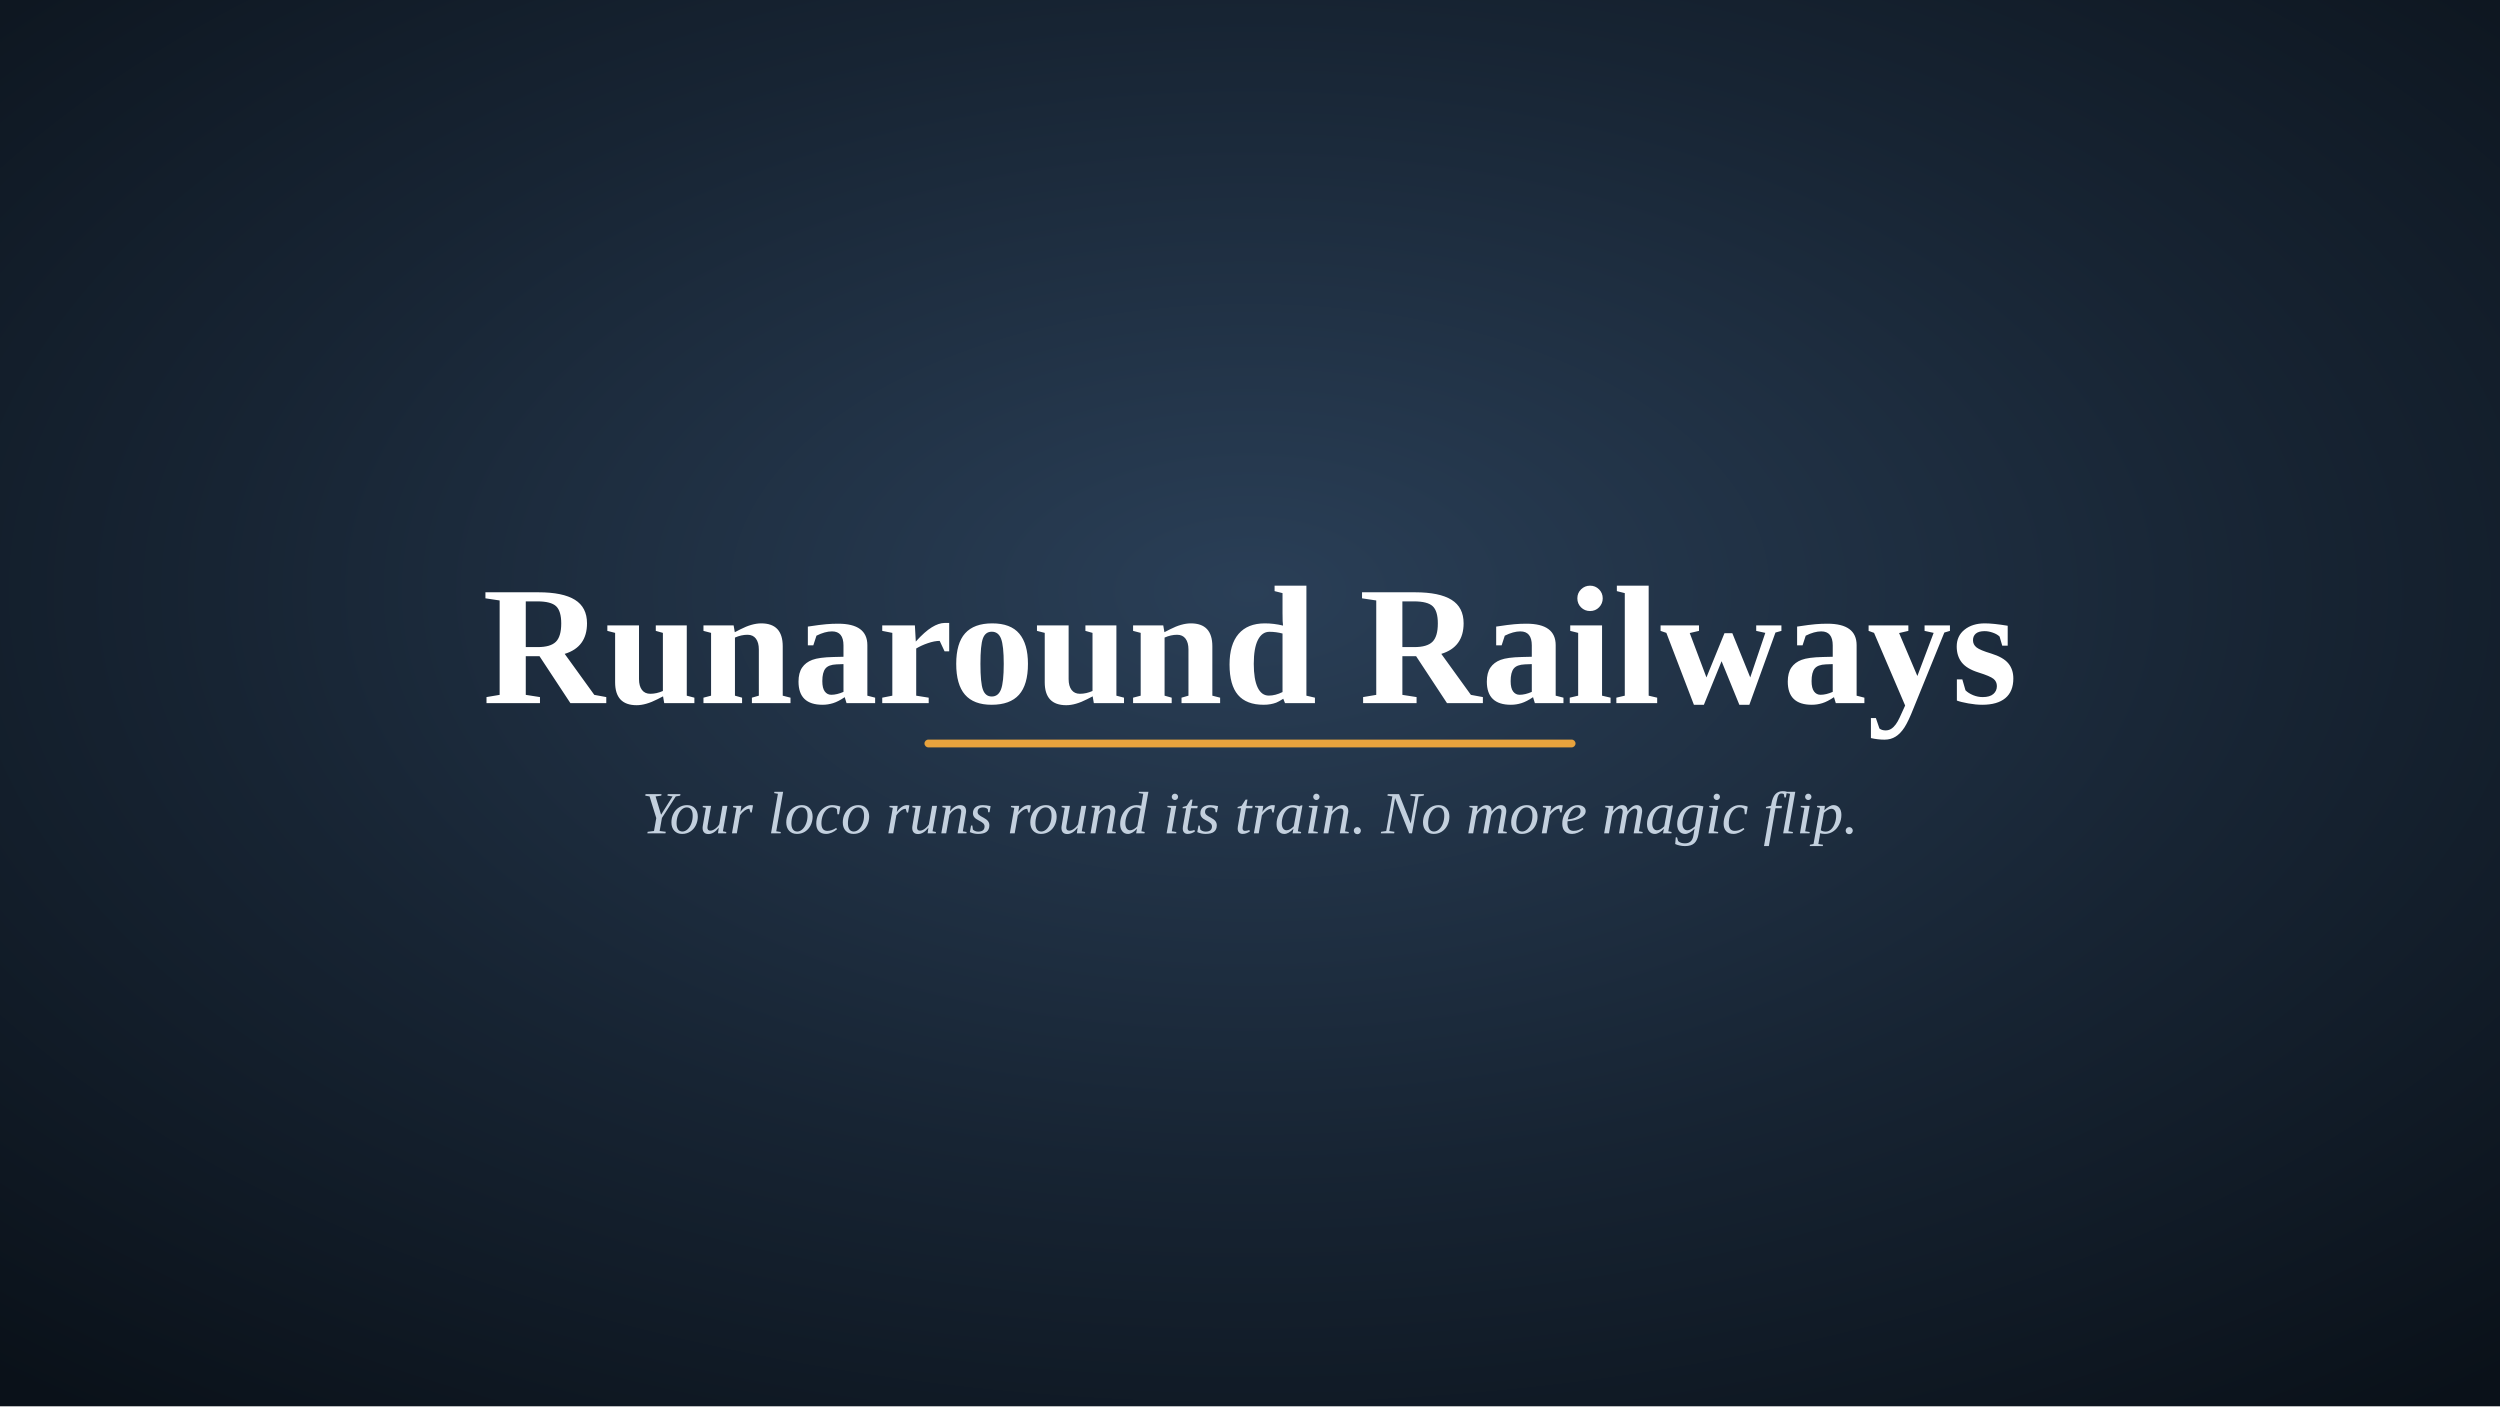
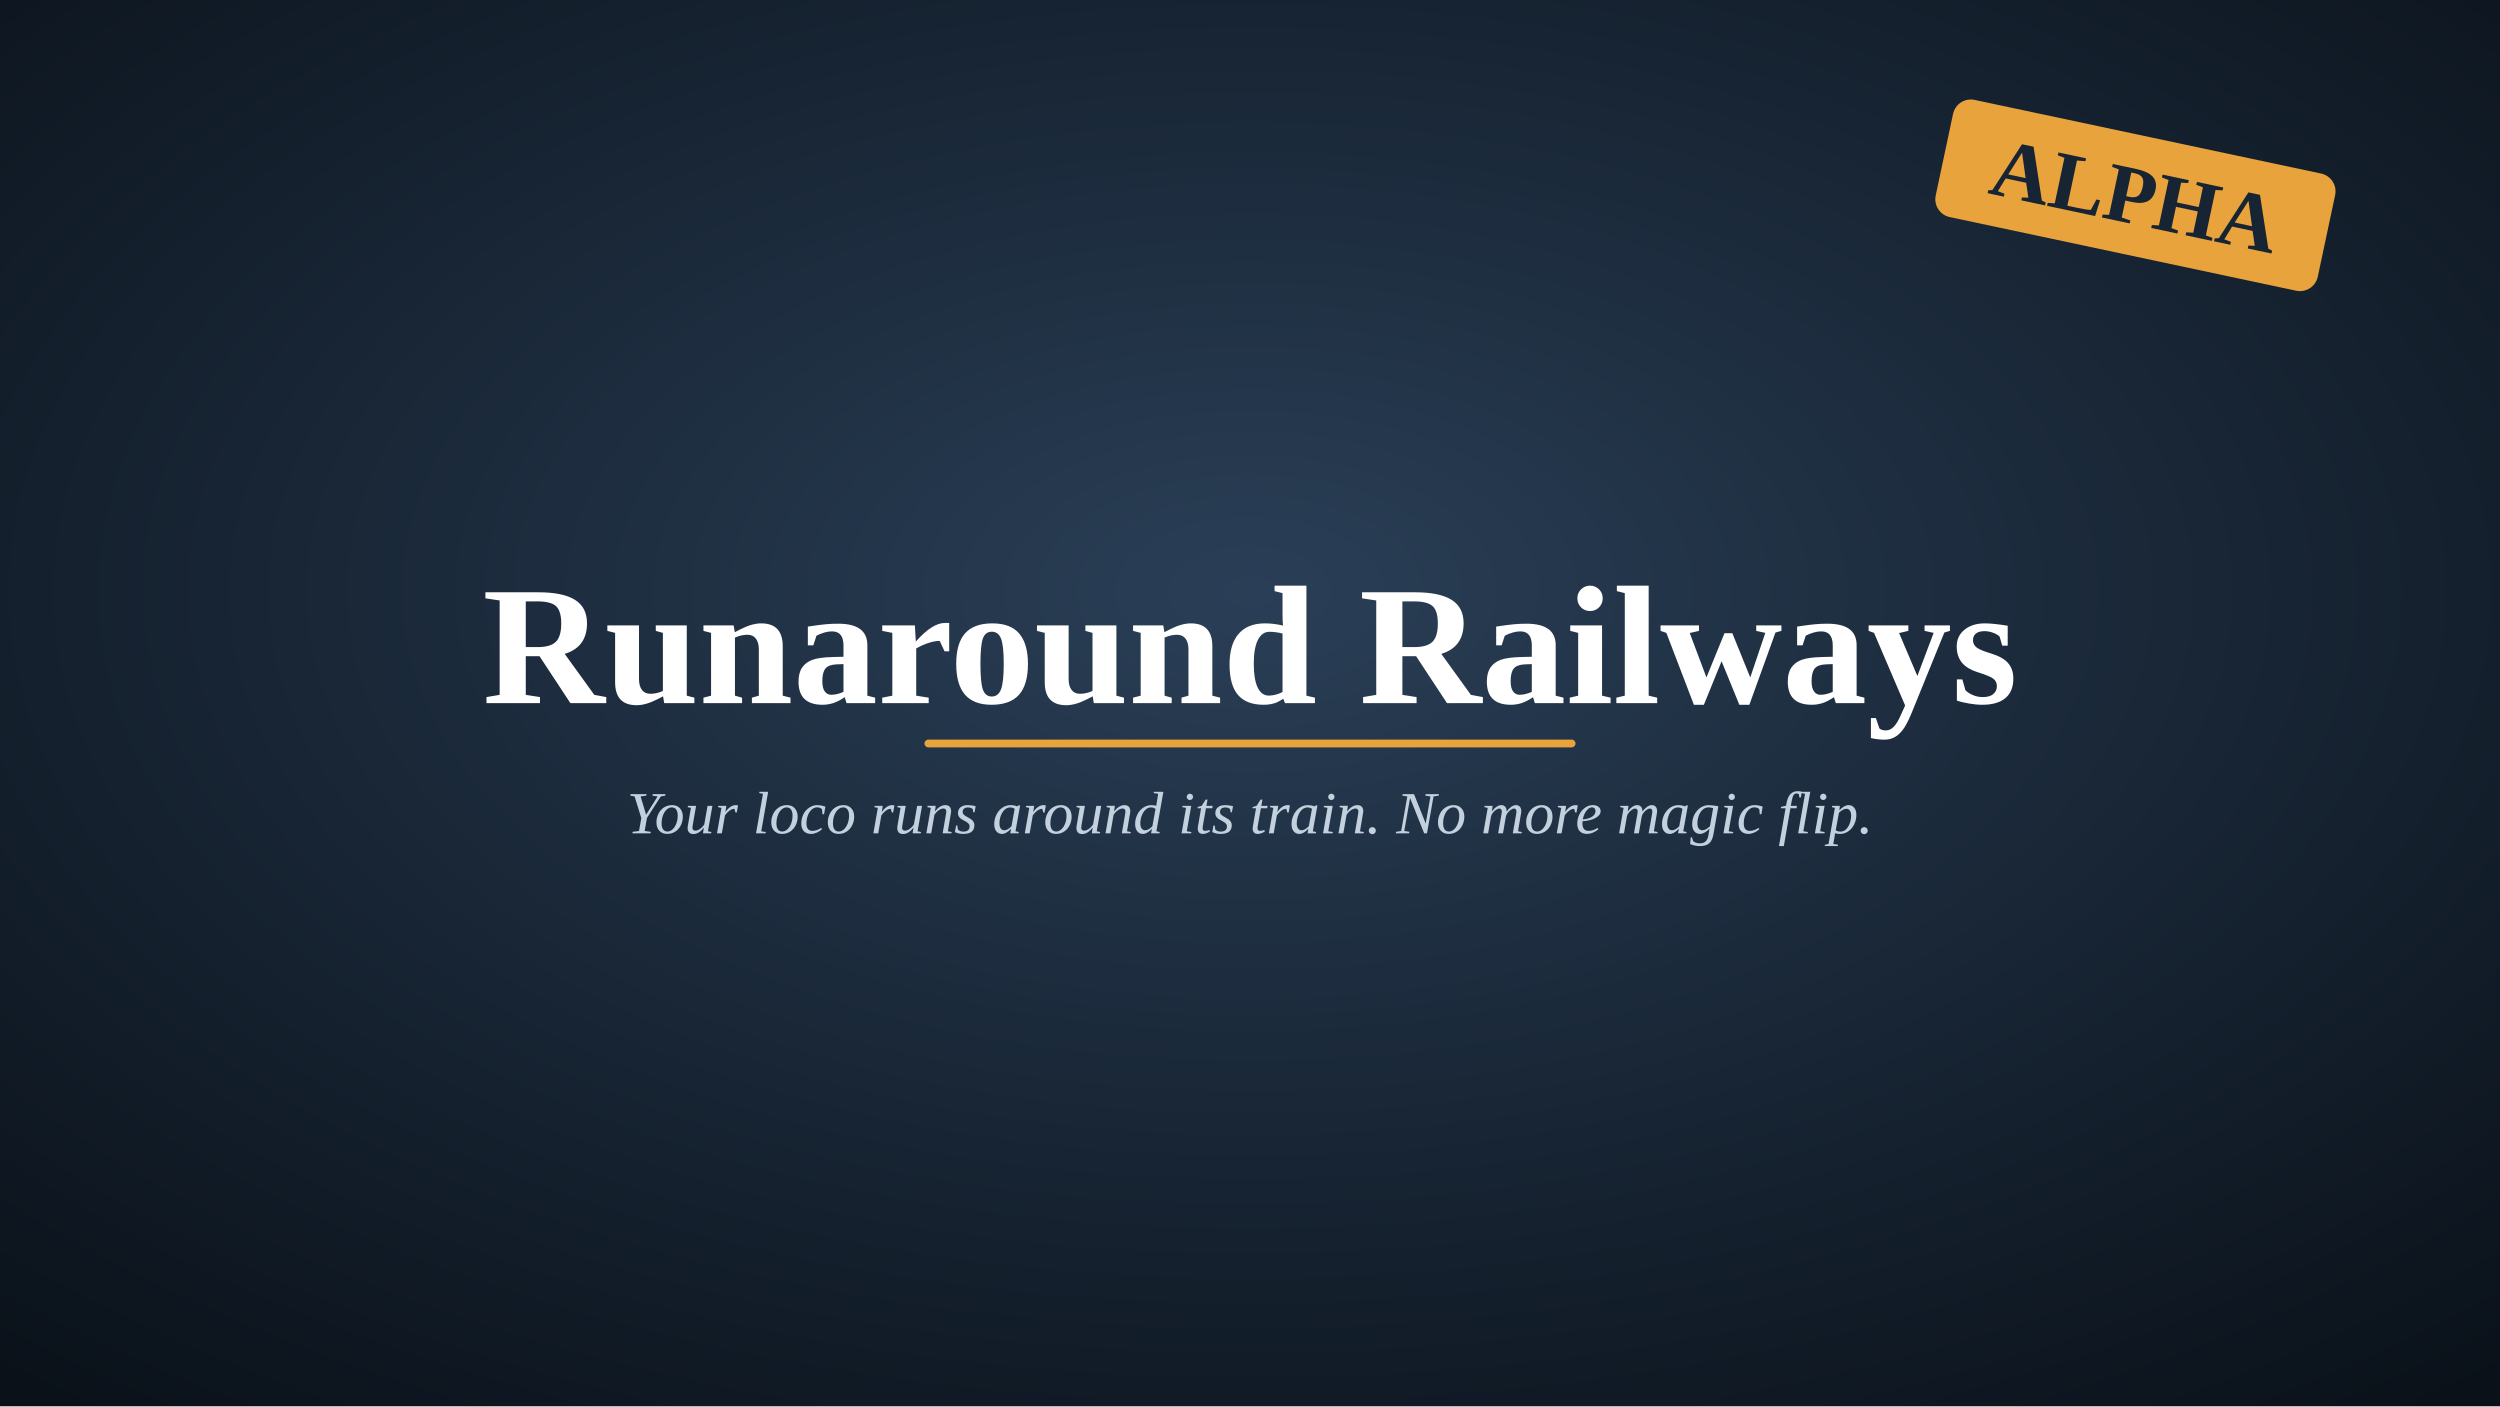
<svg xmlns="http://www.w3.org/2000/svg" width="1920" height="1080" viewBox="0 0 1920 1080">
  <defs>
    <radialGradient id="bg" cx="50%" cy="42%" r="75%">
      <stop offset="0%" stop-color="#2a3f57" />
      <stop offset="55%" stop-color="#172433" />
      <stop offset="100%" stop-color="#0a1119" />
    </radialGradient>
  </defs>
  <rect width="1920" height="1080" fill="url(#bg)" />
  <rect x="710" y="568" width="500" height="6" rx="3" fill="#e8a33d" />
  <g font-family="Georgia, 'Times New Roman', serif" text-anchor="middle" fill="#ffffff">
    <text x="960" y="540" font-size="130" font-weight="600">Runaround Railways</text>
-     <text x="960" y="640" font-size="46" fill="#c3d0de" font-style="italic">Your loco runs round its train. No more magic flip.</text>
+     <text x="960" y="640" font-size="46" fill="#c3d0de" font-style="italic">Your loco runs around its train. No more magic flip.</text>
+   </g>
+   <g transform="translate(1640 150) rotate(12)">
+     <rect x="-150" y="-46" width="300" height="92" rx="14" fill="#e8a33d" />
+     <text x="0" y="22" font-family="Georgia, 'Times New Roman', serif" font-size="64" font-weight="700" fill="#172433" text-anchor="middle">ALPHA</text>
  </g>
</svg>
